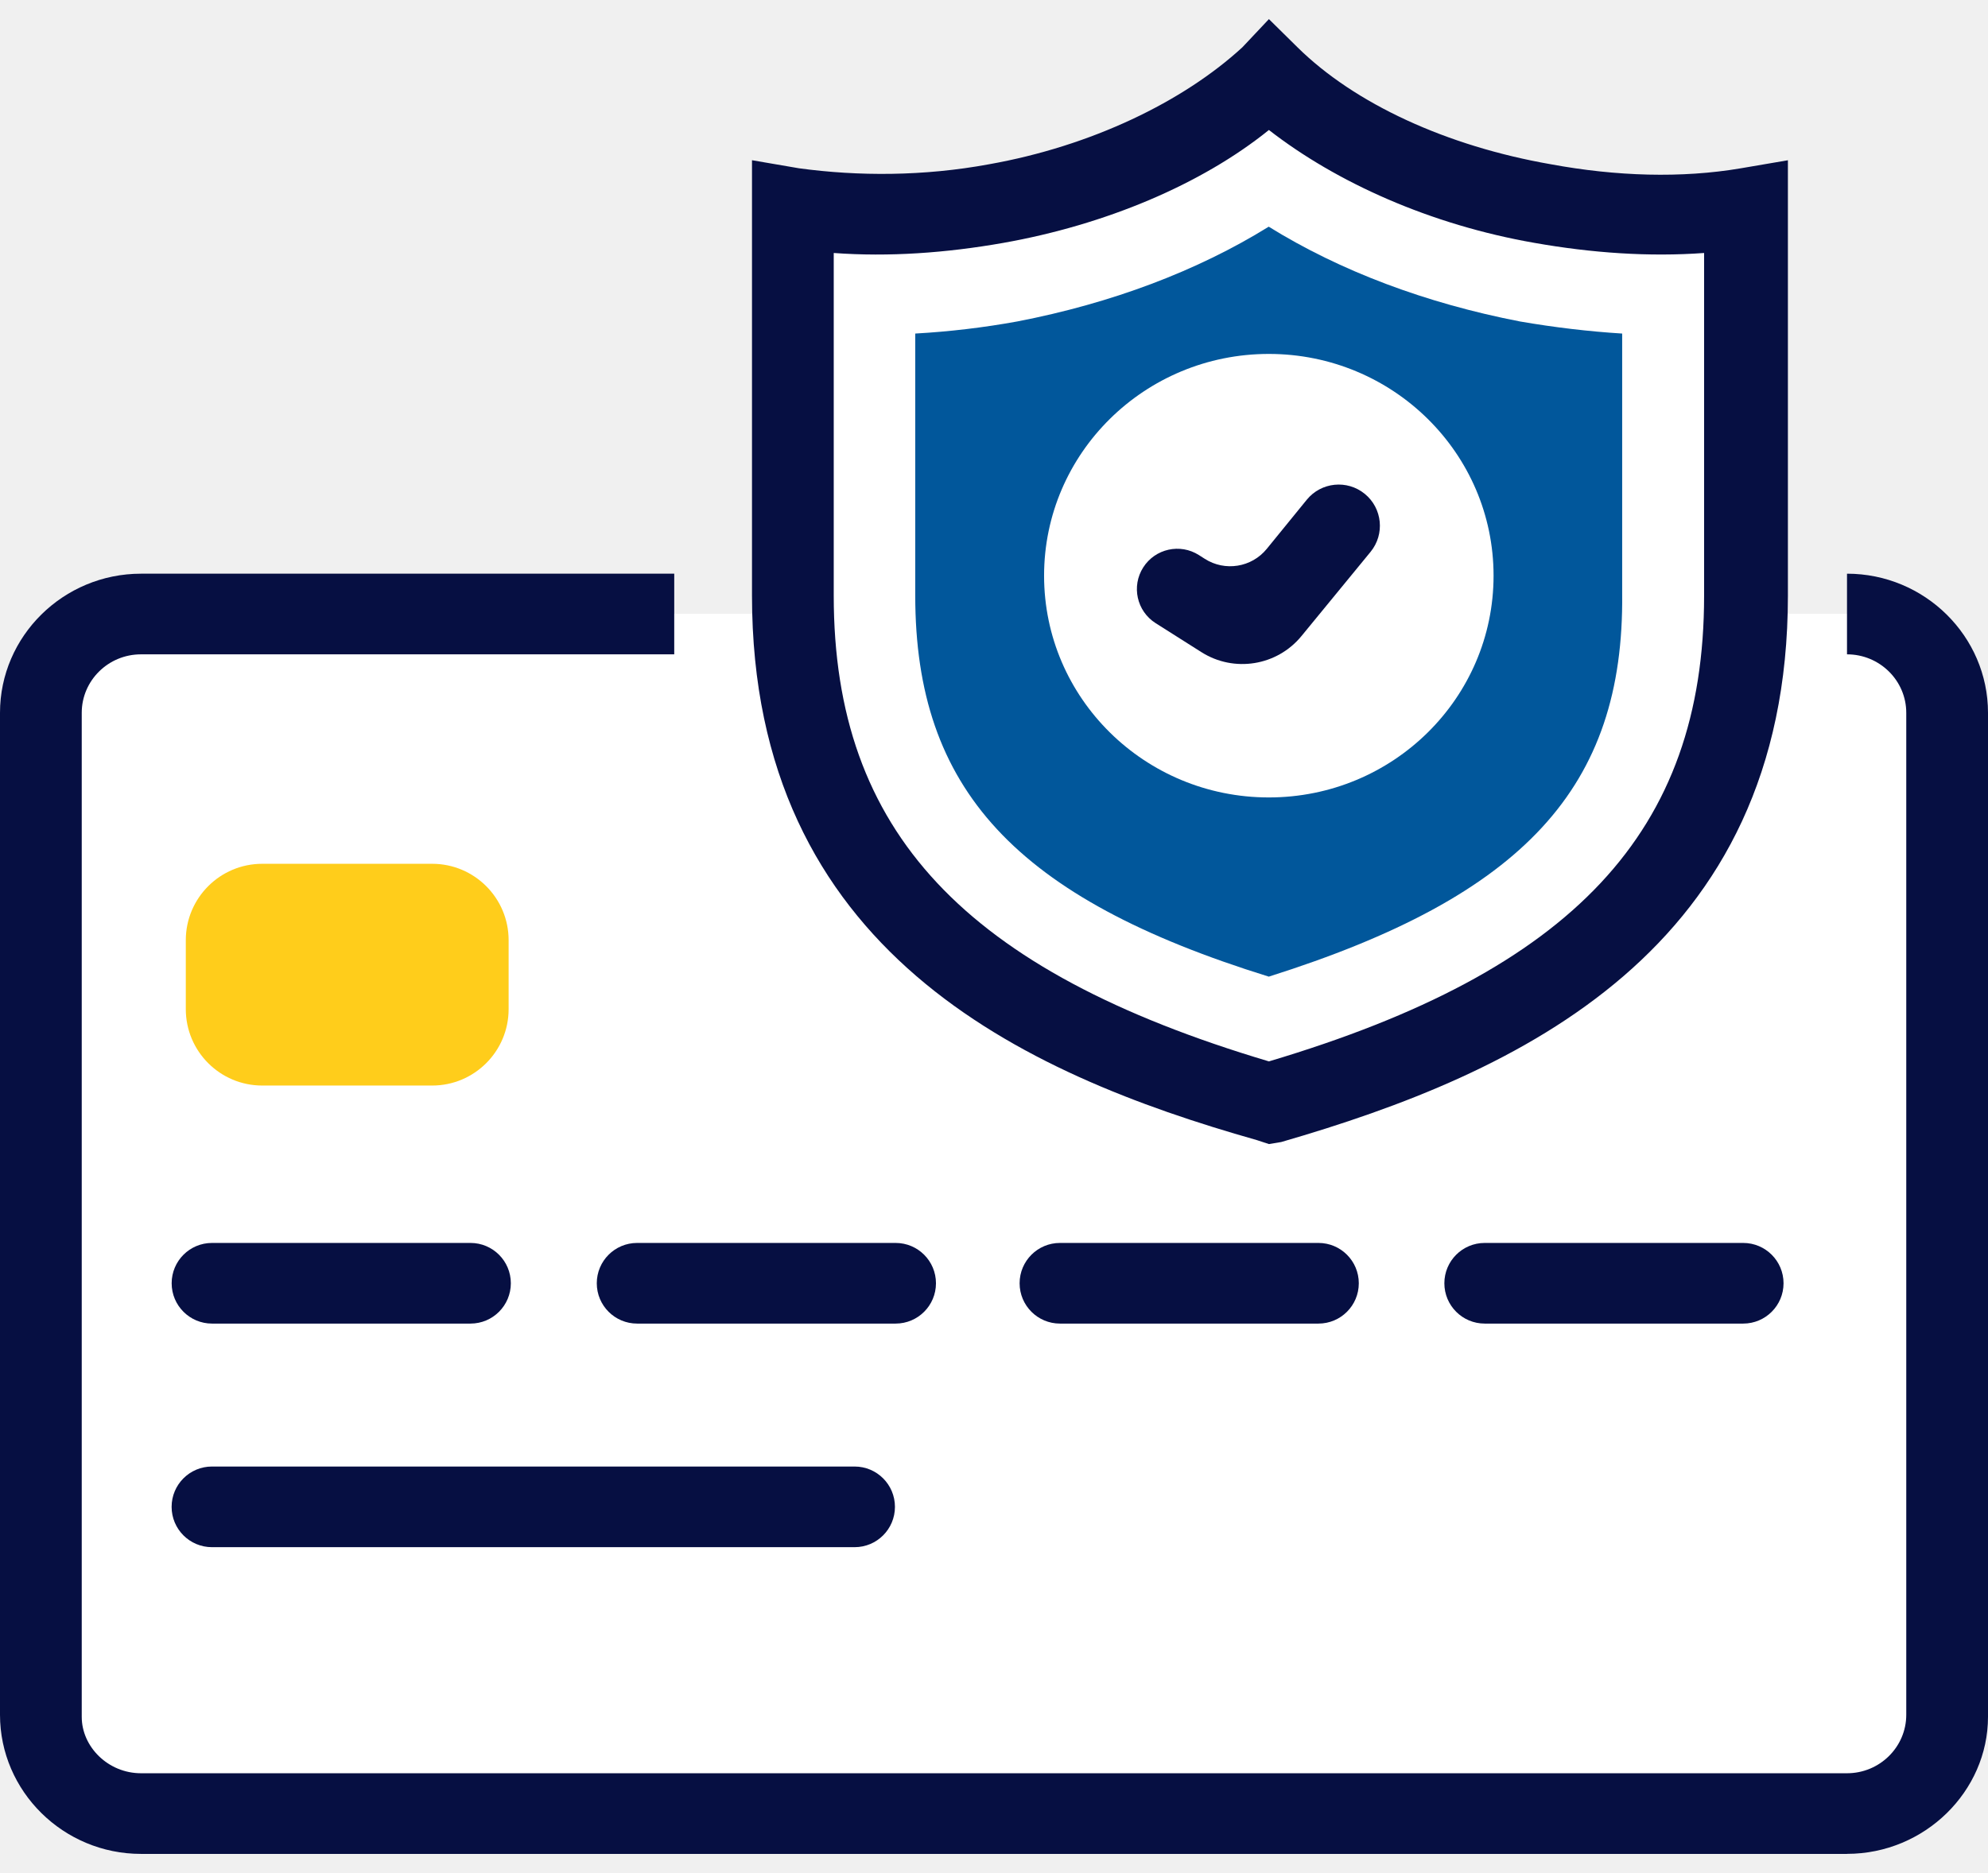
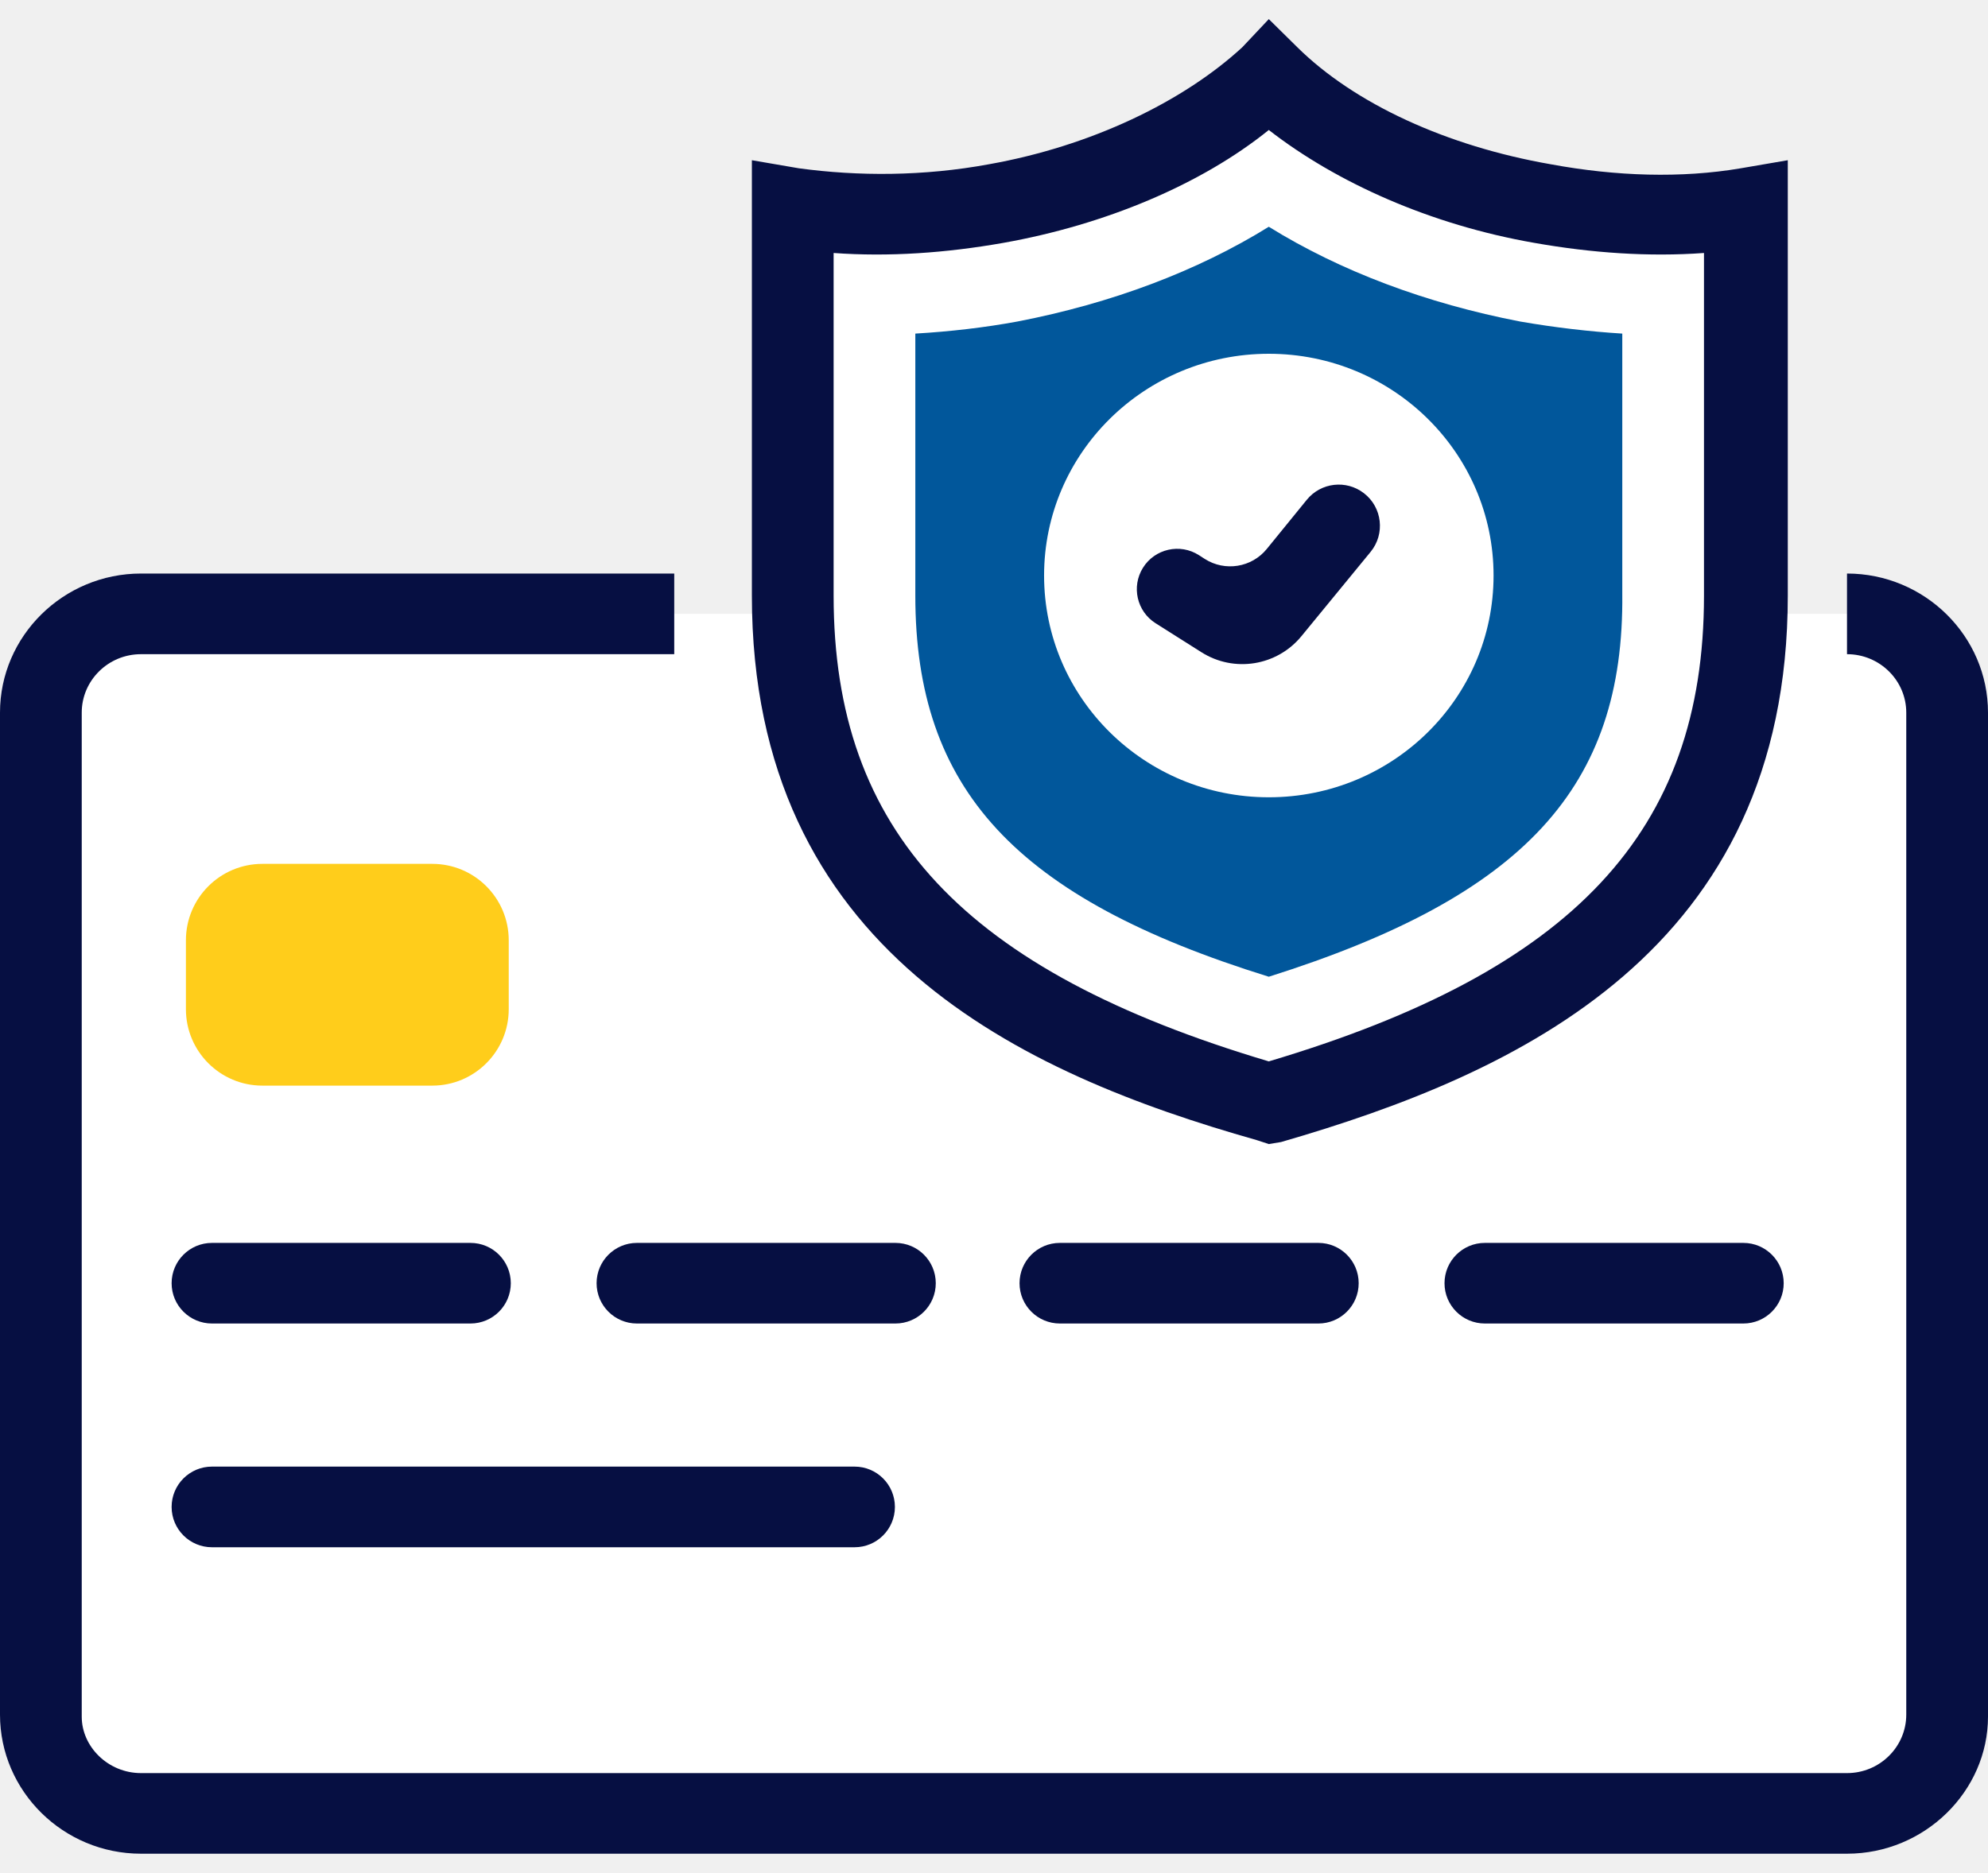
- <svg xmlns="http://www.w3.org/2000/svg" width="52" height="49" viewBox="0 0 52 49">
-   <g>
-     <g>
-       <g />
-       <g>
-         <g>
-           <g>
-             <g>
-               <g>
-                 <path fill="#fff" d="M48.314 16.06c1.443 0 2.618 1.16 2.618 2.585v26.268c0 1.424-1.176 2.584-2.618 2.584H3.689c-1.443-.052-2.619-1.213-2.619-2.637V18.645c0-1.425 1.176-2.585 2.619-2.585h13.948" />
-               </g>
-               <g>
-                 <path fill="#060f42" d="M48.312 48.505H3.688C1.657 48.505 0 46.868 0 44.864V18.65c0-2.005 1.657-3.64 3.688-3.64h13.948v2.11H3.688c-.856 0-1.55.686-1.55 1.53v26.268c0 .79.694 1.477 1.55 1.477h44.624c.855 0 1.55-.686 1.55-1.53V18.65c0-.844-.695-1.53-1.55-1.53v-2.11c2.031 0 3.688 1.635 3.688 3.64v26.268c0 1.951-1.657 3.586-3.688 3.586z" />
-               </g>
-             </g>
-             <g>
-               <g />
-               <g>
-                 <path fill="#060f42" d="M12.307 32.52H5.545a1.055 1.055 0 0 0 0 2.11h6.762a1.055 1.055 0 0 0 0-2.11z" />
-               </g>
-             </g>
-             <g>
-               <g />
-               <g>
-                 <path fill="#060f42" d="M22.354 38.37H5.544a1.055 1.055 0 0 0 0 2.11h16.81a1.055 1.055 0 0 0 0-2.11z" />
-               </g>
-             </g>
-             <g>
-               <g />
-               <g>
-                 <path fill="#060f42" d="M23.427 32.52h-6.762a1.055 1.055 0 0 0 0 2.11h6.762a1.055 1.055 0 0 0 0-2.11z" />
-               </g>
-             </g>
-             <g>
-               <g />
-               <g>
-                 <path fill="#060f42" d="M34.487 32.52h-6.762a1.055 1.055 0 0 0 0 2.11h6.762a1.055 1.055 0 0 0 0-2.11z" />
-               </g>
-             </g>
-             <g>
-               <g />
-               <g>
-                 <path fill="#060f42" d="M45.597 32.52h-6.762a1.055 1.055 0 0 0 0 2.11h6.762a1.055 1.055 0 0 0 0-2.11z" />
-               </g>
-             </g>
-             <g>
-               <path fill="#ffcd1b" d="M11.304 22.6H6.86a2 2 0 0 0-2 2v1.802a2 2 0 0 0 2 2h4.444a2 2 0 0 0 2-2V24.6a2 2 0 0 0-2-2z" />
-             </g>
-           </g>
-         </g>
-         <g>
-           <g>
-             <path fill="#fff" d="M40.354 5.303c-2.993-.527-5.558-1.793-7.162-3.323-1.603 1.53-4.168 2.796-7.161 3.323-1.87.37-3.688.37-5.291.106v10.127c0 7.807 5.29 11.182 12.452 13.292 7.215-2.057 12.452-5.485 12.452-13.292V5.461c-1.55.211-3.42.211-5.29-.158z" />
-           </g>
-           <g>
-             <path fill="#060f42" d="M33.191 29.933l-.32-.105c-6.147-1.741-13.201-4.959-13.201-14.242V4.192l1.23.211c1.549.211 3.26.211 4.97-.105 2.672-.475 5.076-1.635 6.626-3.06L33.191.5l.748.738c1.497 1.477 3.902 2.585 6.627 3.06 1.71.316 3.42.369 4.97.105l1.23-.21v11.393c0 9.283-7.055 12.5-13.254 14.294zM21.808 15.586c0 6.171 3.42 9.81 11.383 12.184 7.963-2.373 11.383-6.013 11.383-12.184V6.619c-1.443.105-2.939 0-4.435-.264-2.726-.475-5.184-1.582-6.948-2.954-1.764 1.424-4.275 2.48-6.948 2.954-1.496.264-2.992.37-4.435.264z" />
-           </g>
-         </g>
-         <g>
-           <path fill="#01579b" d="M33.186 25.552c-6.627-2.057-9.246-4.905-9.246-9.97V8.727a21.751 21.751 0 0 0 2.672-.317c2.459-.475 4.703-1.319 6.574-2.479 1.87 1.16 4.115 2.004 6.573 2.48.909.157 1.817.263 2.672.316v6.804c.054 5.064-2.565 7.912-9.245 10.022z" />
-         </g>
-         <g>
-           <path fill="#fff" d="M33.189 20.864c3.246 0 5.878-2.597 5.878-5.802 0-3.204-2.632-5.802-5.878-5.802-3.247 0-5.879 2.598-5.879 5.802 0 3.205 2.632 5.802 5.879 5.802z" />
-         </g>
-         <g>
-           <g>
-             <path fill="#fff" d="M35.704 12.9l-2.993 3.745-2.031-1.266" />
-           </g>
-           <g>
-             <path fill="#060f42" d="M34.043 16.641a2 2 0 0 1-2.617.422l-1.2-.76a1.055 1.055 0 0 1 1.134-1.78l.152.097a1.234 1.234 0 0 0 1.623-.26l1.047-1.286a1.077 1.077 0 1 1 1.669 1.363z" />
-           </g>
-         </g>
-       </g>
-     </g>
-   </g>
+ <svg xmlns="http://www.w3.org/2000/svg" width="52" height="49" viewBox="0 0 52 49" fill="none">
+   <path d="M48.313 16.061C49.756 16.061 50.932 17.221 50.932 18.645V44.913C50.932 46.337 49.756 47.498 48.313 47.498H3.688C2.245 47.445 1.069 46.285 1.069 44.861V18.645C1.069 17.221 2.245 16.061 3.688 16.061H17.637" fill="white" />
+   <path d="M48.312 48.5H3.688C1.657 48.5 0 46.865 0 44.861V18.645C0 16.641 1.657 15.006 3.688 15.006H17.636V17.116H3.688C2.832 17.116 2.138 17.802 2.138 18.645V44.914C2.138 45.705 2.832 46.391 3.688 46.391H48.312C49.167 46.391 49.862 45.705 49.862 44.861V18.645C49.862 17.802 49.167 17.116 48.312 17.116V15.006C50.343 15.006 52 16.641 52 18.645V44.914C52 46.865 50.343 48.5 48.312 48.5Z" fill="#060F42" />
+   <path d="M12.306 32.519H5.544C4.962 32.519 4.489 32.991 4.489 33.574C4.489 34.156 4.962 34.628 5.544 34.628H12.306C12.889 34.628 13.361 34.156 13.361 33.574C13.361 32.991 12.889 32.519 12.306 32.519Z" fill="#060F42" />
+   <path d="M22.353 38.372H5.544C4.962 38.372 4.489 38.844 4.489 39.427C4.489 40.01 4.962 40.482 5.544 40.482H22.353C22.936 40.482 23.408 40.01 23.408 39.427C23.408 38.844 22.936 38.372 22.353 38.372Z" fill="#060F42" />
+   <path d="M23.422 32.519H16.66C16.078 32.519 15.605 32.991 15.605 33.574C15.605 34.156 16.078 34.628 16.66 34.628H23.422C24.005 34.628 24.477 34.156 24.477 33.574C24.477 32.991 24.005 32.519 23.422 32.519Z" fill="#060F42" />
+   <path d="M34.485 32.519H27.723C27.14 32.519 26.668 32.991 26.668 33.574C26.668 34.156 27.14 34.628 27.723 34.628H34.485C35.067 34.628 35.539 34.156 35.539 33.574C35.539 32.991 35.067 32.519 34.485 32.519Z" fill="#060F42" />
+   <path d="M45.601 32.519H38.839C38.257 32.519 37.784 32.991 37.784 33.574C37.784 34.156 38.257 34.628 38.839 34.628H45.601C46.183 34.628 46.656 34.156 46.656 33.574C46.656 32.991 46.183 32.519 45.601 32.519Z" fill="#060F42" />
+   <path d="M11.307 22.602H6.863C5.759 22.602 4.863 23.497 4.863 24.602V26.404C4.863 27.508 5.759 28.404 6.863 28.404H11.307C12.412 28.404 13.307 27.508 13.307 26.404V24.602C13.307 23.497 12.412 22.602 11.307 22.602Z" fill="#FFCD1B" />
+   <path d="M40.35 5.3C37.357 4.772 34.792 3.506 33.188 1.977C31.585 3.506 29.02 4.772 26.027 5.3C24.157 5.669 22.34 5.669 20.736 5.405V15.533C20.736 23.339 26.027 26.715 33.188 28.825C40.403 26.768 45.641 23.339 45.641 15.533V5.458C44.091 5.669 42.22 5.669 40.35 5.3Z" fill="white" />
+   <path d="M33.188 29.933L32.867 29.828C26.721 28.087 19.667 24.869 19.667 15.586V4.192L20.896 4.403C22.446 4.614 24.156 4.614 25.866 4.298C28.538 3.823 30.944 2.663 32.493 1.238L33.188 0.5L33.936 1.238C35.433 2.715 37.838 3.823 40.563 4.298C42.273 4.614 43.983 4.667 45.533 4.403L46.763 4.192V15.586C46.763 24.869 39.708 28.087 33.509 29.88L33.188 29.933ZM21.805 6.619V15.586C21.805 21.757 25.225 25.397 33.188 27.77C41.151 25.397 44.571 21.757 44.571 15.586V6.619C43.129 6.724 41.632 6.619 40.136 6.355C37.41 5.88 34.952 4.773 33.188 3.401C31.424 4.825 28.913 5.88 26.241 6.355C24.744 6.619 23.248 6.724 21.805 6.619Z" fill="#060F42" />
+   <path d="M33.188 25.555C26.561 23.497 23.942 20.649 23.942 15.585V8.728C24.851 8.675 25.759 8.57 26.614 8.412C29.073 7.937 31.317 7.093 33.188 5.933C35.059 7.093 37.303 7.937 39.761 8.412C40.67 8.57 41.579 8.675 42.434 8.728V15.533C42.487 20.596 39.868 23.445 33.188 25.555Z" fill="#01579B" />
+   <path d="M33.188 20.86C36.435 20.86 39.067 18.262 39.067 15.058C39.067 11.854 36.435 9.256 33.188 9.256C29.942 9.256 27.31 11.854 27.31 15.058C27.31 18.262 29.942 20.86 33.188 20.86Z" fill="white" />
+   <path d="M35.699 12.896L32.707 16.642L30.676 15.376" fill="white" />
+   <path d="M34.042 16.644C33.402 17.425 32.279 17.606 31.426 17.065L30.226 16.306C29.736 15.995 29.589 15.347 29.897 14.854C30.208 14.357 30.866 14.209 31.36 14.525L31.512 14.623C32.041 14.961 32.739 14.849 33.135 14.363L34.182 13.076C34.551 12.623 35.213 12.547 35.675 12.903C36.157 13.274 36.236 13.97 35.85 14.44L34.042 16.644Z" fill="#060F42" />
</svg>
